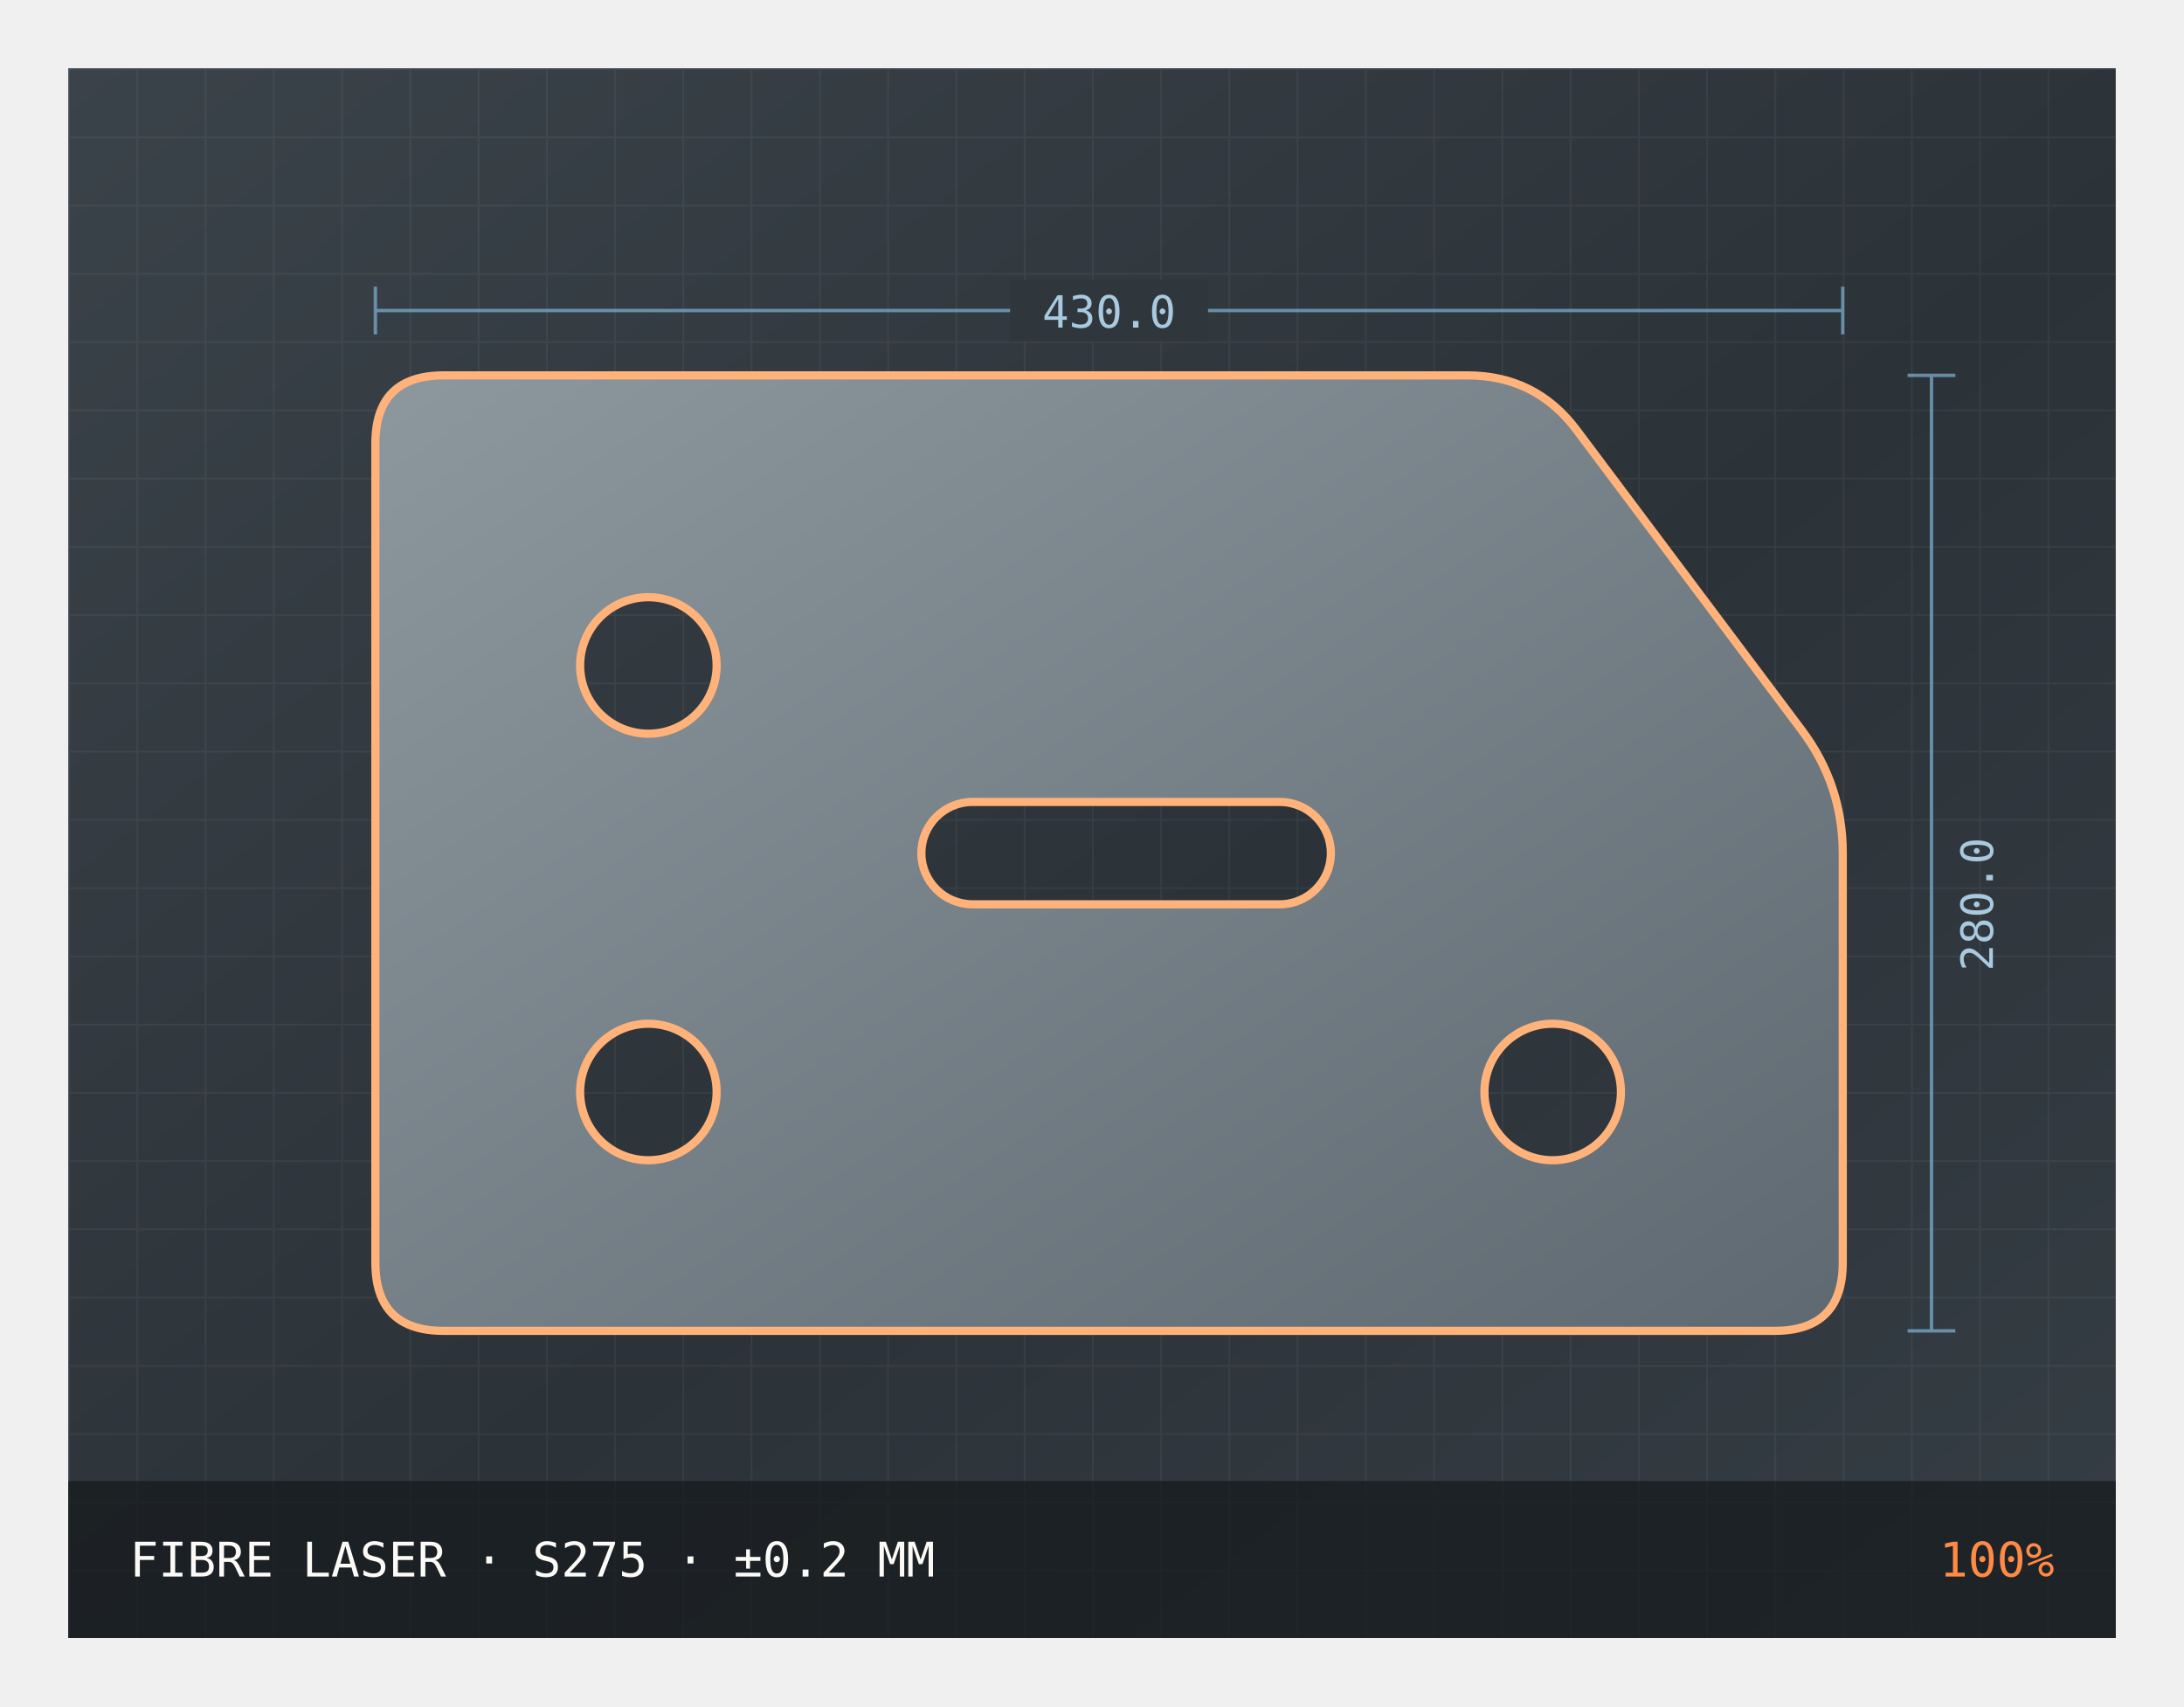
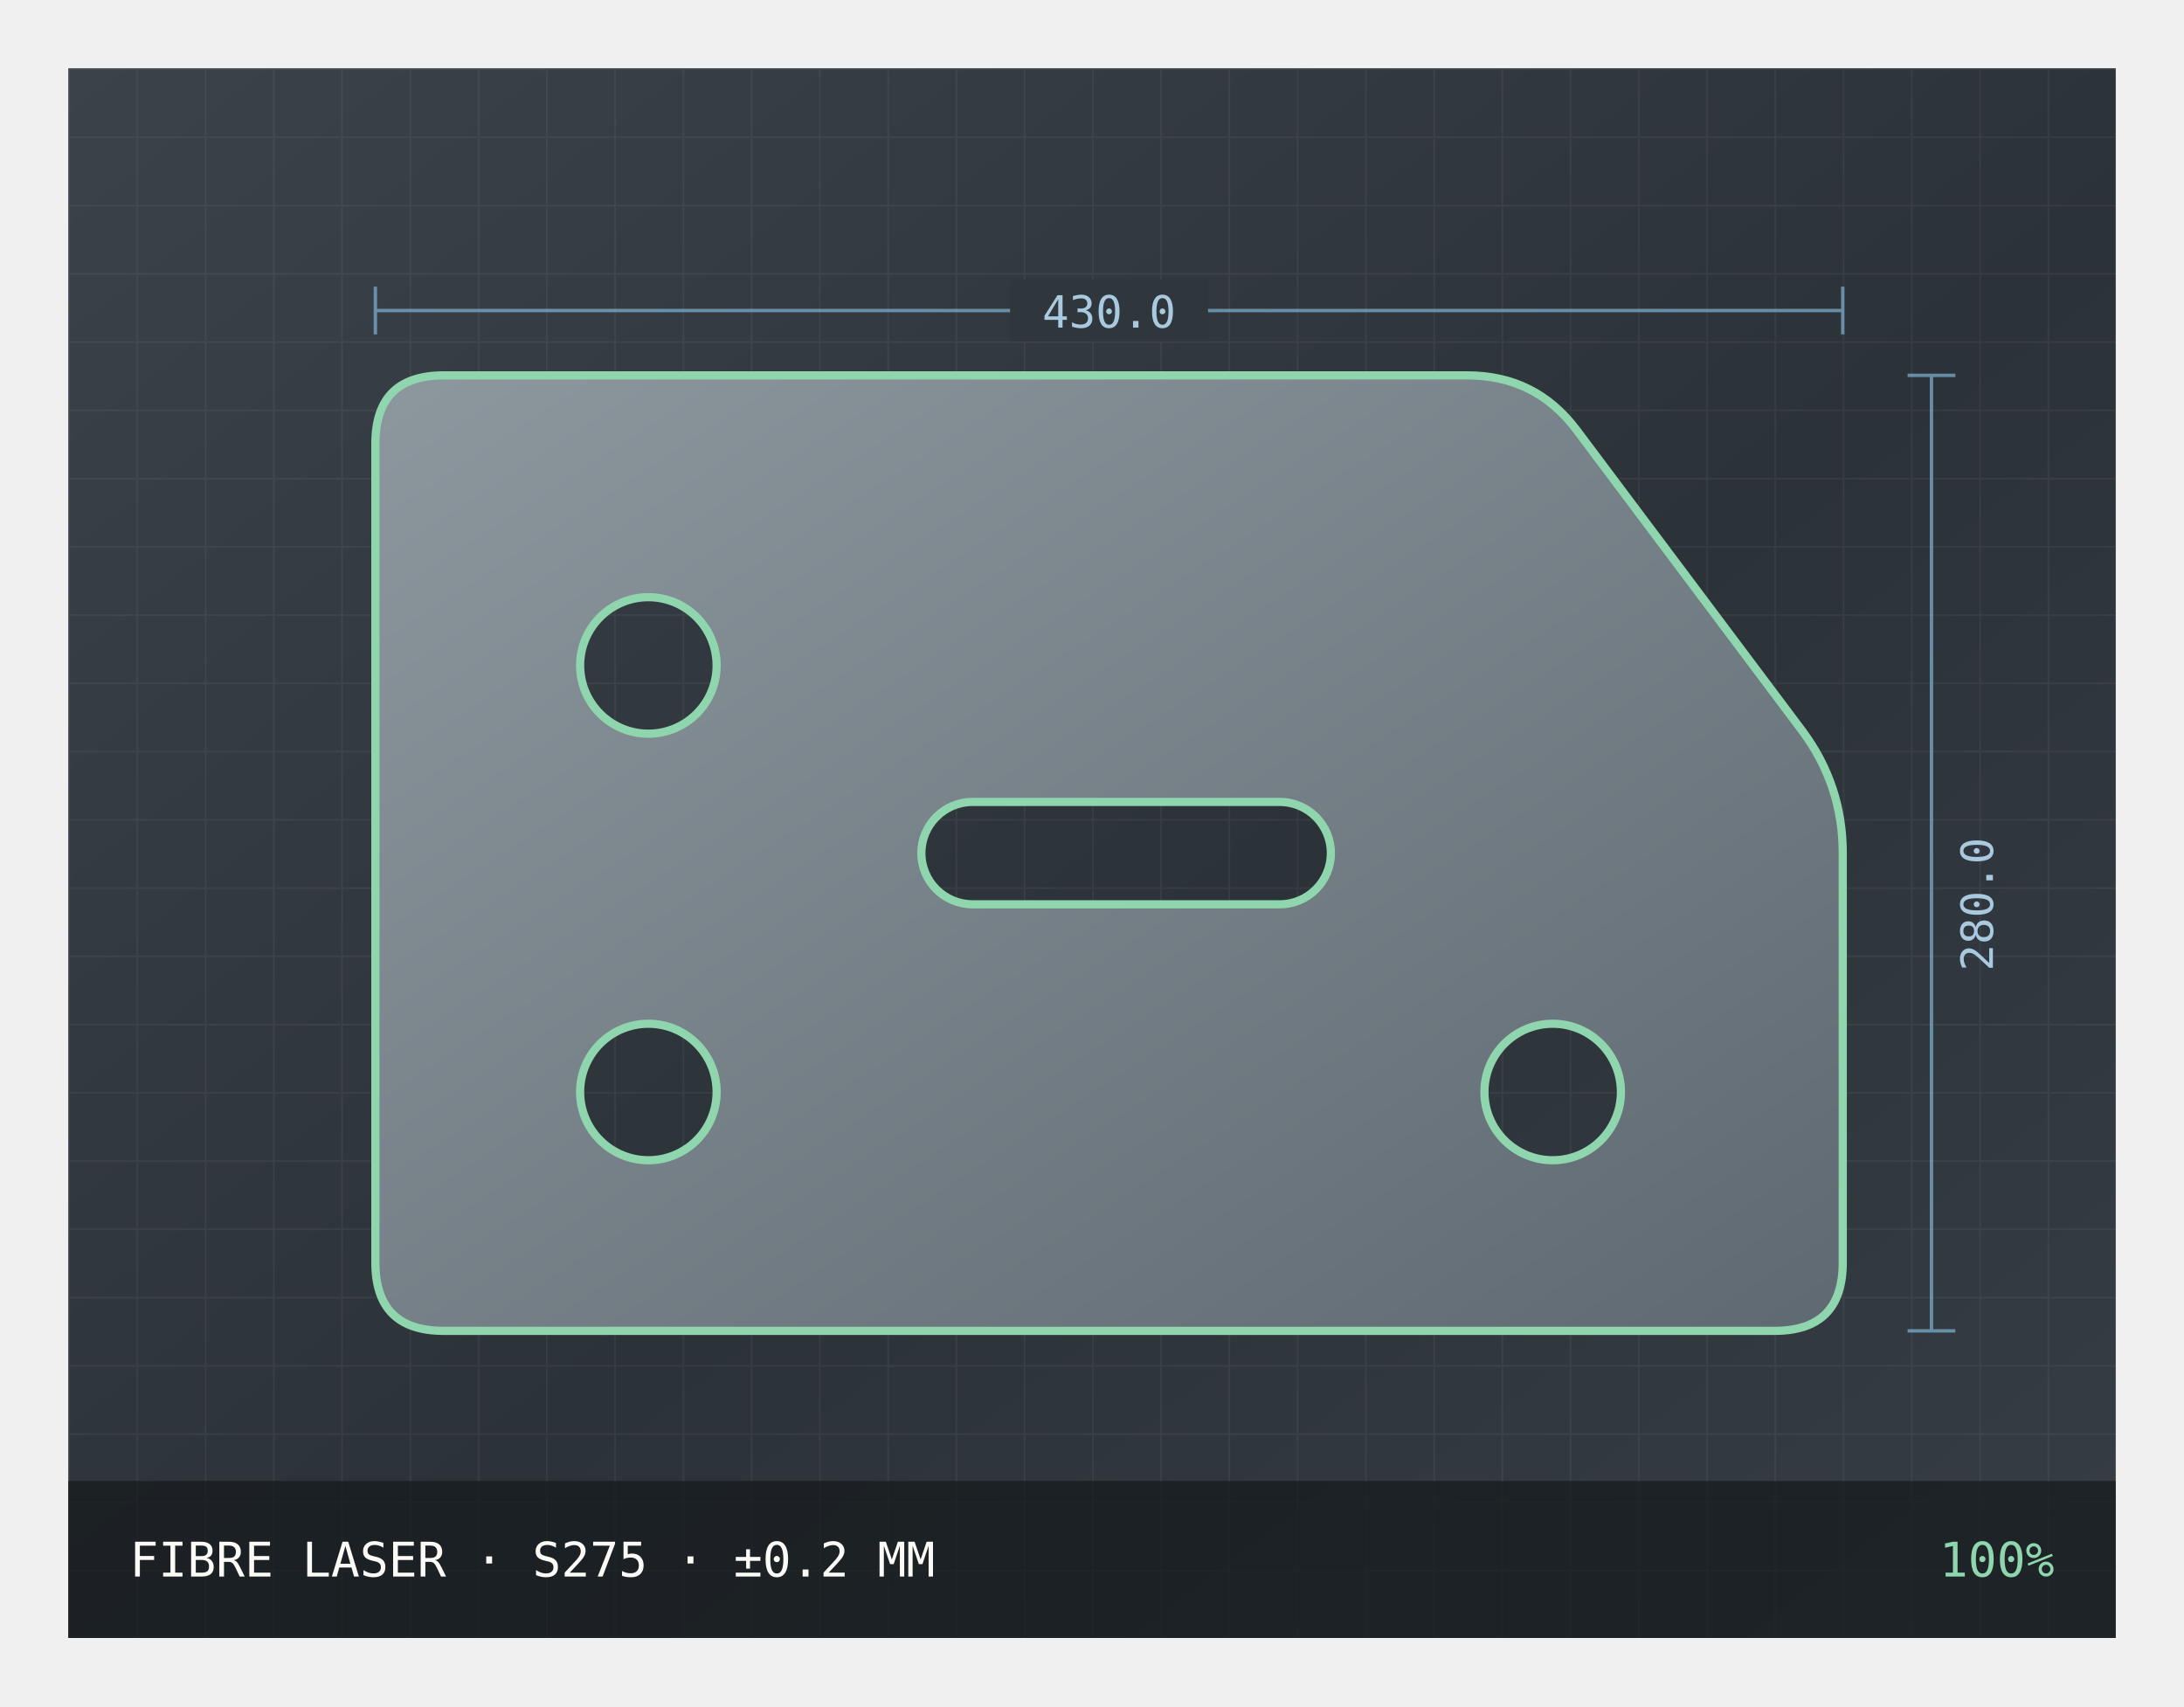
<svg xmlns="http://www.w3.org/2000/svg" viewBox="0 0 640 500">
  <defs>
    <linearGradient id="plate" x1="0" y1="0" x2="1" y2="1">
      <stop offset="0" stop-color="#3b434a" />
      <stop offset=".55" stop-color="#2b3238" />
      <stop offset="1" stop-color="#363e45" />
    </linearGradient>
    <linearGradient id="partFill" x1="0" y1="0" x2="1" y2="1">
      <stop offset="0" stop-color="#8d979e" />
      <stop offset="1" stop-color="#5f6971" />
    </linearGradient>
    <pattern id="grid" width="20" height="20" patternUnits="userSpaceOnUse">
      <path d="M20 0H0V20" fill="none" stroke="#fff" stroke-opacity=".05" />
    </pattern>
    <filter id="glow" x="-200%" y="-200%" width="500%" height="500%">
      <feGaussianBlur stdDeviation="5" />
    </filter>
  </defs>
  <rect x="20" y="20" width="600" height="460" fill="url(#plate)" />
  <rect x="20" y="20" width="600" height="460" fill="url(#grid)" />
  <g>
    <path fill="url(#partFill)" fill-rule="evenodd" d="M130 110H430Q450 110 462 126L528 214Q540 230 540 250V370Q540 390 520 390H130Q110 390 110 370V130Q110 110 130 110Z M190 175a20 20 0 1 0 .01 0Z M190 300a20 20 0 1 0 .01 0Z M455 300a20 20 0 1 0 .01 0Z M285 235H375a15 15 0 0 1 0 30H285a15 15 0 0 1 0-30Z" />
  </g>
  <g fill="none" stroke="#7fb3d5" stroke-opacity=".55" stroke-width="1.2" stroke-dasharray="7 5">
    <path d="M210 195a20 20 0 1 0-40 0a20 20 0 1 0 40 0Z" />
    <path d="M210 320a20 20 0 1 0-40 0a20 20 0 1 0 40 0Z" />
    <path d="M475 320a20 20 0 1 0-40 0a20 20 0 1 0 40 0Z" />
    <path d="M285 235H375a15 15 0 0 1 0 30H285a15 15 0 0 1 0-30Z" />
    <path d="M130 110H430Q450 110 462 126L528 214Q540 230 540 250V370Q540 390 520 390H130Q110 390 110 370V130Q110 110 130 110Z" />
  </g>
-   <g fill="none" stroke="#ffb27a" stroke-width="2.4" stroke-linecap="round">
+   <g fill="none" stroke="#8fd6ae" stroke-width="2.4" stroke-linecap="round">
    <path d="M210 195a20 20 0 1 0-40 0a20 20 0 1 0 40 0Z" />
    <path d="M210 320a20 20 0 1 0-40 0a20 20 0 1 0 40 0Z" />
    <path d="M475 320a20 20 0 1 0-40 0a20 20 0 1 0 40 0Z" />
    <path d="M285 235H375a15 15 0 0 1 0 30H285a15 15 0 0 1 0-30Z" />
    <path d="M130 110H430Q450 110 462 126L528 214Q540 230 540 250V370Q540 390 520 390H130Q110 390 110 370V130Q110 110 130 110Z" />
  </g>
  <g font-family="IBM Plex Mono,Consolas,monospace" font-size="13" fill="#a9c9df">
    <path d="M110 84V98M540 84V98M110 91H540" stroke="#7fb3d5" stroke-opacity=".7" fill="none" />
    <rect x="296" y="82" width="58" height="18" fill="#2f363c" />
    <text x="325" y="96" text-anchor="middle">430.0</text>
    <path d="M566 110V390M559 110H573M559 390H573" stroke="#7fb3d5" stroke-opacity=".7" fill="none" />
    <text transform="translate(584 265) rotate(-90)" text-anchor="middle">280.0</text>
  </g>
  <rect x="20" y="434" width="600" height="46" fill="#16191c" fill-opacity=".72" />
  <text x="38" y="462" font-family="IBM Plex Mono,Consolas,monospace" font-size="14" fill="#fbfaf6">FIBRE LASER · S275 · ±0.2 MM</text>
-   <text x="602" y="462" text-anchor="end" font-family="IBM Plex Mono,Consolas,monospace" font-size="14" fill="#ff8a45">100%</text>
+   <text x="602" y="462" text-anchor="end" font-family="IBM Plex Mono,Consolas,monospace" font-size="14" fill="#8fd6ae">100%</text>
</svg>
